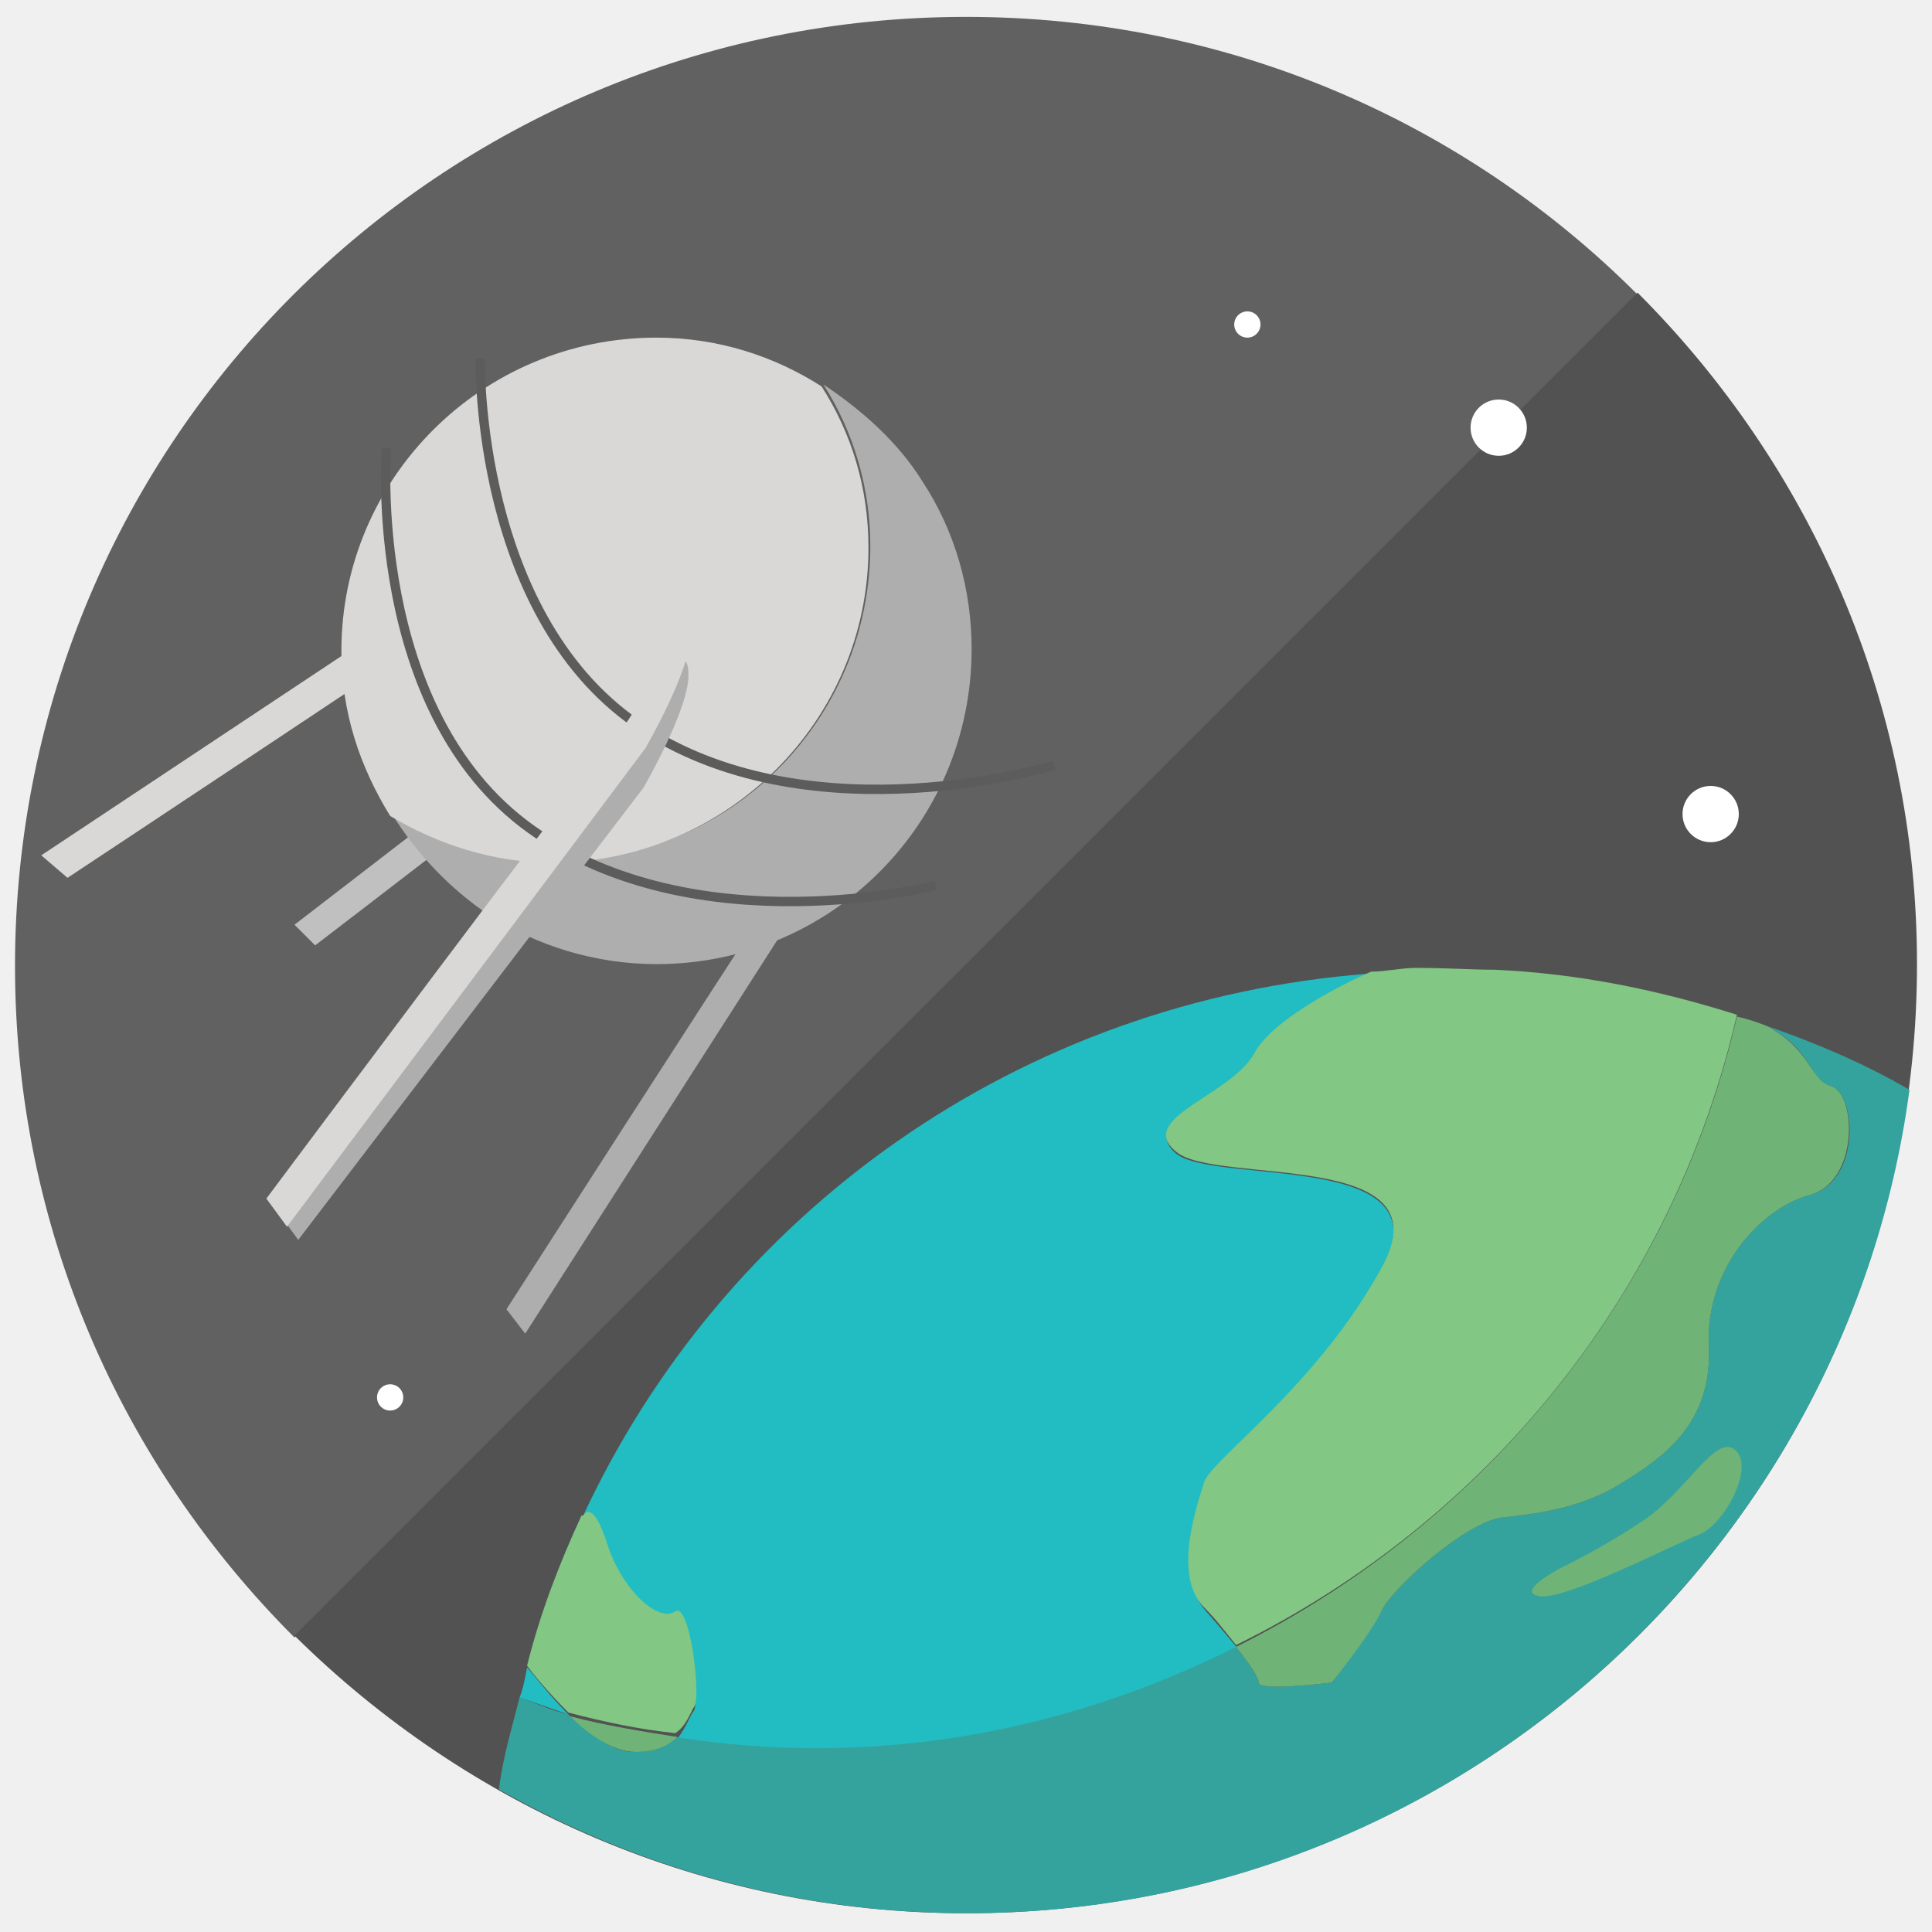
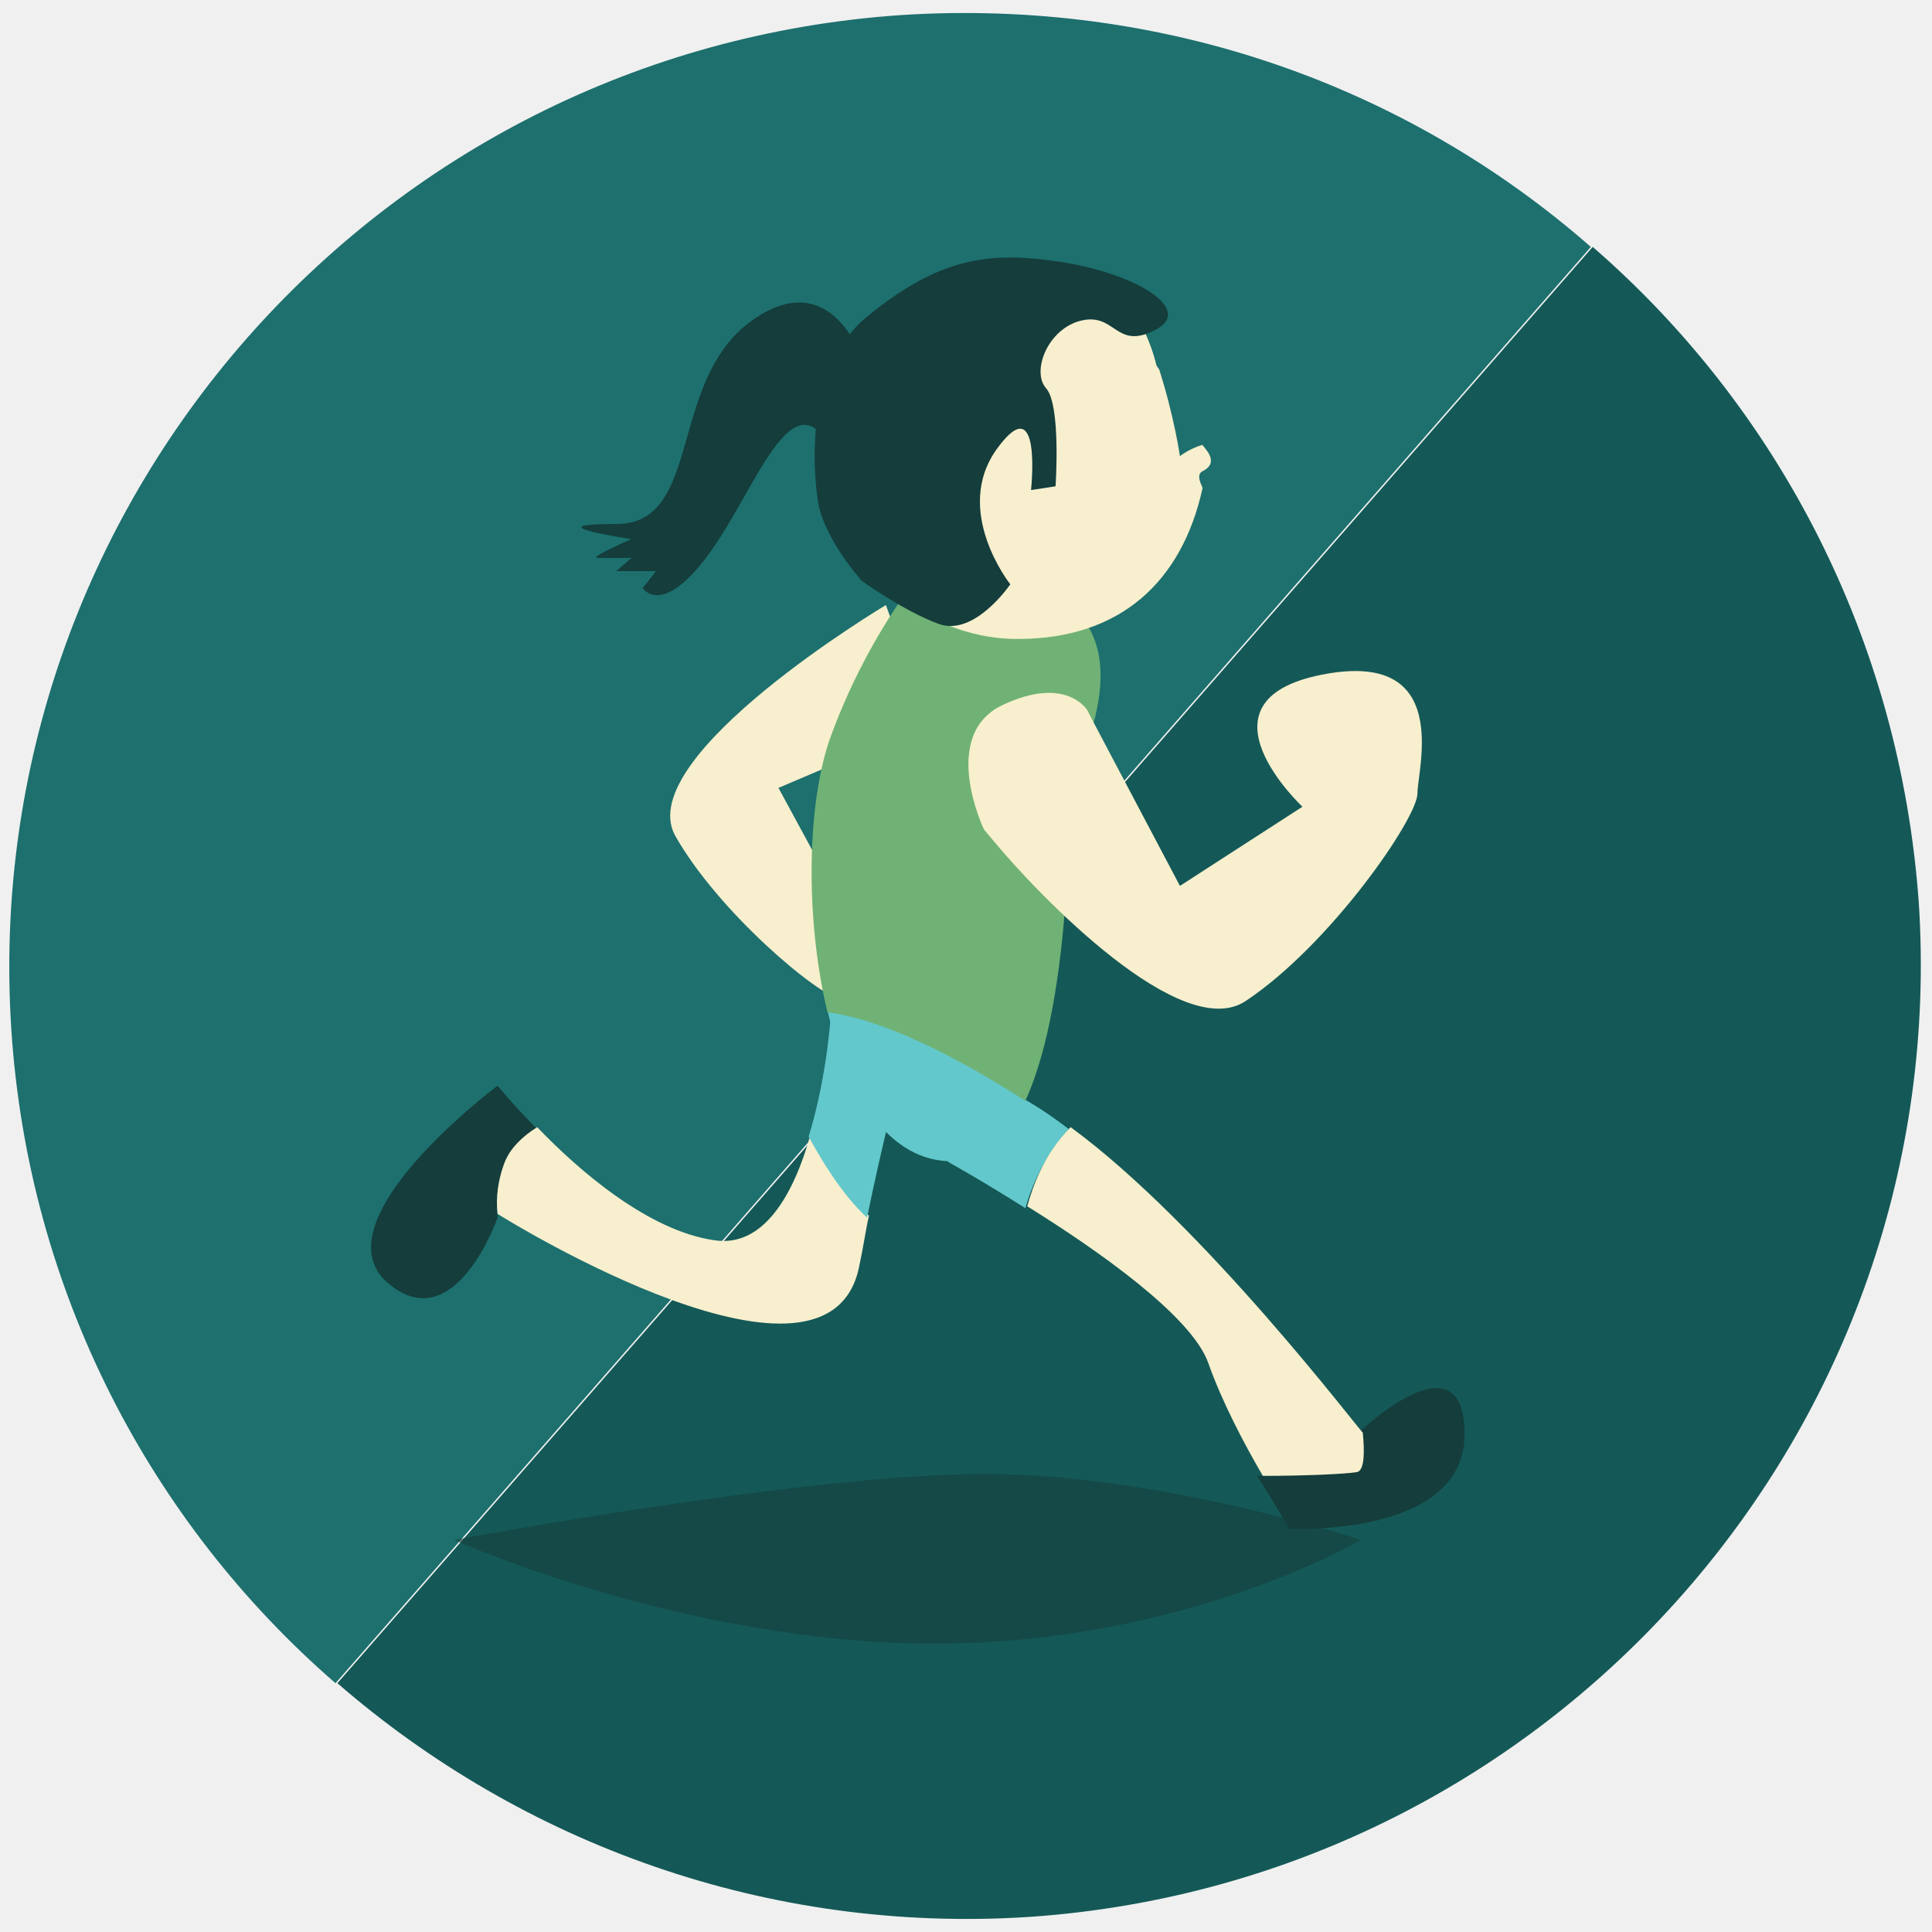
- <svg xmlns="http://www.w3.org/2000/svg" width="103px" height="103px" viewBox="0 0 103 103" version="1.1">
-   <defs />
-   <g id="Page-1" stroke="none" stroke-width="1" fill="none" fill-rule="evenodd">
-     <g id="Badge_Inner">
-       <g id="Group">
-         <g id="Shape">
-           <path d="M51.5,0.9 C23.5,0.9 0.8,23.5 0.8,51.5 C0.8,65.5 6.5,78.1 15.7,87.3 L87.3,15.7 C78.1,6.5 65.5,0.9 51.5,0.9 L51.5,0.9 Z" fill="#616161" />
-           <path d="M87.3,15.6 L15.7,87.2 C24.9,96.3 37.5,102 51.5,102 C79.5,102 102.2,79.4 102.2,51.4 C102.2,37.4 96.5,24.8 87.3,15.6 L87.3,15.6 Z" fill="#525252" />
-         </g>
-         <path d="M41.9,44.1 C41.9,44.1 42.1,46.7 40.7,48.6 C39.4,50.5 27,69.8 27,69.8 L28,71.1 L41.9,49.4 C41.9,49.4 43.7,45.6 43.6,44 C43.4,42.6 41.9,44.1 41.9,44.1 L41.9,44.1 Z" id="Shape" fill="#AEAEAE" />
-         <path d="M32.3,29.7 C32.3,29.7 29.4,29.5 27.3,31 C25.2,32.5 3.6,46.8 3.6,46.8 L2.2,45.6 L26.3,29.6 C26.3,29.6 30.5,27.5 32.3,27.7 C34,27.9 32.3,29.7 32.3,29.7 L32.3,29.7 Z" id="Shape" fill="#D9D8D7" />
-         <path d="M40.1,34.2 C40.1,34.2 37.7,34 36,35.5 C34.3,37 16.8,50.4 16.8,50.4 L15.7,49.3 L35.3,34.2 C35.3,34.2 38.7,32.2 40.2,32.4 C41.5,32.6 40.1,34.2 40.1,34.2 L40.1,34.2 Z" id="Shape" fill="#C1C0C0" />
-         <g transform="translate(18, 18)" id="Shape">
-           <path d="M31.2,7.7 C29.9,5.6 28,3.9 25.9,2.5 C27.5,5 28.4,8 28.4,11.1 C28.4,20.4 20.9,27.9 11.6,27.9 C8.4,27.9 5.4,26.9 2.9,25.4 C4.2,27.5 6,29.4 8.1,30.8 C10.6,32.4 13.7,33.4 17,33.4 C26.3,33.4 33.8,25.9 33.8,16.6 C33.8,13.4 32.9,10.3 31.2,7.7 L31.2,7.7 Z" fill="#AEAEAE" />
-           <path d="M28.3,11.2 C28.3,8 27.4,5.1 25.8,2.6 C23.3,1 20.3,0 17,0 C7.7,0 0.2,7.5 0.2,16.7 C0.2,20 1.2,22.9 2.8,25.5 C5.3,27 8.3,28 11.5,28 C20.8,27.9 28.3,20.4 28.3,11.2 L28.3,11.2 Z" fill="#D9D8D7" />
-         </g>
-         <path d="M85.7,82 C85.7,82 87.8,80.4 89.6,78.5 C91.5,76.6 92.3,73.2 93.6,73.9 C94.8,74.6 93.8,77.9 92.7,78.6 C91.5,79.3 86.4,83.5 85,83.5 C83.6,83.6 85.7,82 85.7,82 L85.7,82 Z" id="Shape" fill="#9BCF81" />
-         <circle id="Oval" fill="#FFFFFF" cx="91.2" cy="43.4" r="1.5" />
-         <circle id="Oval" fill="#FFFFFF" cx="79.9" cy="22.8" r="1.5" />
-         <circle id="Oval" fill="#FFFFFF" cx="66.5" cy="17.3" r="0.7" />
-         <circle id="Oval" fill="#FFFFFF" cx="20.8" cy="74.5" r="0.7" />
-         <g transform="translate(26, 51)" id="Shape">
-           <path d="M38.2,28.1 C38.6,26.8 44.3,22.9 47.7,16.6 C51.1,10.3 38.8,12.2 36.7,10.5 C34.6,8.7 39.7,7.5 40.9,5.2 C41.9,3.3 45.7,1.5 47.1,0.9 C28.3,2.3 12.5,13.7 5,30 L5.1,30 C5.1,30 5.6,29.1 6.4,31.6 C7.2,34.2 9.2,35.6 10,35.1 C10.8,34.5 11.3,39.7 11,40.2 C10.8,40.4 10.6,41.1 10.1,41.7 C12.5,42.1 15,42.3 17.6,42.3 C25.7,42.3 33.2,40.2 40,36.9 C39.5,36.3 39,35.7 38.3,34.9 C36.6,33 37.8,29.4 38.2,28.1 L38.2,28.1 Z" fill="#21BDC2" />
-           <path d="M68.2,3.7 C70.7,5 70.5,6.7 71.6,6.9 C73,7.3 73.2,12 70.5,12.7 C67.9,13.4 64.9,16.6 65.1,20.8 C65.3,25 62.5,26.8 60.4,28.1 C58.3,29.4 56,29.7 54.1,29.9 C52.2,30.1 48.3,33.6 47.7,34.8 C47.1,36 45,38.7 45,38.7 C45,38.7 41.1,39.2 41.1,38.7 C41.1,38.4 40.6,37.7 39.9,36.8 C33.1,40.2 25.6,42.2 17.5,42.2 C15,42.2 12.5,42 10,41.6 C9.6,42.1 9,42.4 7.8,42.4 C6.6,42.4 5.4,41.4 4.3,40.4 C3.4,40.2 2.6,39.8 1.7,39.5 C1.3,41.1 0.8,42.7 0.6,44.4 C8,48.6 16.5,51 25.6,51 C51.3,51 72.5,31.8 75.8,7.1 C73.4,5.7 70.8,4.6 68.2,3.7 L68.2,3.7 Z" fill="#35A39D" />
-           <path d="M2.1,37.9 C2,38.4 1.9,39 1.7,39.5 C2.6,39.8 3.4,40.1 4.3,40.4 C3.2,39.3 2.4,38.2 2.1,37.9 L2.1,37.9 Z" fill="#21BDC2" />
-           <path d="M39.9,36.8 C40.6,37.7 41.1,38.4 41.1,38.7 C41.1,39.2 45,38.7 45,38.7 C45,38.7 47.1,36.1 47.7,34.8 C48.3,33.6 52.2,30.1 54.1,29.9 C56,29.7 58.3,29.4 60.4,28.1 C62.5,26.8 65.3,25 65.1,20.8 C64.9,16.6 67.9,13.4 70.5,12.7 C73.1,12 73,7.3 71.6,6.9 C70.5,6.6 70.6,5 68.2,3.7 C67.7,3.5 67.1,3.3 66.6,3.2 C63.2,17.9 53.3,30.1 39.9,36.8 L39.9,36.8 Z" fill="#70B376" />
-           <path d="M66.6,3.1 C62.5,1.8 58.2,0.9 53.7,0.7 C52.5,0.7 51.1,0.6 49.5,0.6 C48.7,0.6 47.9,0.8 47.1,0.8 C45.7,1.4 41.9,3.3 40.9,5.1 C39.7,7.4 34.5,8.6 36.7,10.4 C38.8,12.2 51.1,10.2 47.7,16.5 C44.3,22.8 38.7,26.7 38.2,28 C37.8,29.3 36.5,33 38.2,34.7 C38.9,35.4 39.4,36.1 39.9,36.7 C53.3,30.1 63.2,17.9 66.6,3.1 L66.6,3.1 Z" fill="#82C783" />
-           <path d="M7.9,42.4 C9.1,42.4 9.7,42 10.1,41.6 C8.2,41.3 6.3,41 4.4,40.5 C5.4,41.5 6.7,42.4 7.9,42.4 L7.9,42.4 Z" fill="#70B376" />
-           <path d="M11,40 C11.4,39.6 10.8,34.4 10,34.9 C9.2,35.5 7.3,34 6.4,31.4 C5.6,28.8 5.1,29.8 5.1,29.8 C5.1,29.8 5.1,29.8 5,29.8 C3.8,32.4 2.8,35 2.1,37.8 C2.3,38.1 3.2,39.2 4.3,40.3 C6.2,40.8 8.1,41.2 10,41.4 C10.6,41 10.8,40.3 11,40 L11,40 Z" fill="#82C783" />
-         </g>
-         <path d="M20.6,23.9 C20.6,23.9 19.5,37.9 28.3,44.2 C37.1,50.5 49.9,47.2 49.9,47.2" id="Shape" stroke="#5C5C5C" stroke-width="0.5" />
-         <path d="M25.6,19.1 C25.6,19.1 25.3,33.1 34.4,38.9 C43.5,44.7 56.2,40.8 56.2,40.8" id="Shape" stroke="#5C5C5C" stroke-width="0.5" />
-         <path d="M83.2,83.6 C83.2,83.6 85.5,82.5 87.7,81 C89.9,79.5 91.5,76.4 92.5,77.3 C93.6,78.2 91.9,81.3 90.6,81.8 C89.3,82.3 83.5,85.3 82.1,85.1 C80.7,84.9 83.2,83.6 83.2,83.6 L83.2,83.6 Z" id="Shape" fill="#70B376" />
-         <path d="M34.8,35.8 C34.8,35.8 34.8,38.9 33,41 C31.2,43 14.8,64.6 14.8,64.6 L15.9,66.1 L34.3,42 C34.3,42 36.8,37.7 36.7,35.9 C36.7,34.1 34.8,35.8 34.8,35.8 L34.8,35.8 Z" id="Shape" fill="#AEAEAE" />
-         <path d="M34.9,33.7 C34.9,33.7 34.9,36.8 33.1,38.9 C31.3,41 14.2,63.9 14.2,63.9 L15.3,65.4 L34.4,39.9 C34.4,39.9 36.9,35.6 36.8,33.8 C36.8,32 34.9,33.7 34.9,33.7 L34.9,33.7 Z" id="Shape" fill="#D9D8D7" />
-       </g>
-     </g>
+ <svg xmlns="http://www.w3.org/2000/svg" version="1.1" id="Layer_1" x="0px" y="0px" viewBox="-138.1 345 102.5 102.5" style="enable-background:new -138.1 345 102.5 102.5;" xml:space="preserve">
+   <style type="text/css">
+ 	.st0{fill:#1D706E;}
+ 	.st1{fill:#145957;}
+ 	.st2{opacity:0.6;fill:#143D3C;}
+ 	.st3{fill:#62C8CB;}
+ 	.st4{fill:#F7EFCD;}
+ 	.st5{fill:#143D3C;}
+ 	.st6{fill:#70B275;}
+ </style>
+   <g>
+     <path class="st0" d="M-90.3,345.8c-27.9,1.9-49,26-47.2,53.8c0.9,13.9,7.4,26.2,17.2,34.7l66.6-76.2   C-63.4,349.6-76.3,344.9-90.3,345.8z" />
+     <path class="st1" d="M-53.6,358.1l-66.6,76.2c9.8,8.5,22.8,13.3,36.7,12.4c27.9-1.9,49-26,47.2-53.8   C-37.3,378.9-43.8,366.6-53.6,358.1z" />
  </g>
+   <path class="st2" d="M-114,426.7c0,0,12.2,5.5,25.5,5.5s22.6-5.5,22.6-5.5s-10.6-3.5-20-3.5S-114,426.7-114,426.7z" />
+   <g>
+     <path class="st3" d="M-87.9,406.6c1.9,0.2,3.2-1.2,4.2-3.3c-4.9-3.2-8.3-4.4-10.5-4.7C-93.2,402.9-91.1,406.4-87.9,406.6z" />
+   </g>
+   <g>
+     <path class="st4" d="M-77.8,361.7c-0.5-0.5-1.1-0.9-1.8-1.2l2.9,4.1C-76.9,363.6-77.3,362.7-77.8,361.7z" />
+   </g>
+   <path class="st5" d="M-66,421c0.2,0.9,0.2,1.9-0.4,2.1c-0.6,0.1-2.7,0.2-5,0.2c1,1.6,1.7,2.8,1.7,2.8s9.3,0.5,9.3-5  C-60.4,415.9-65.5,420.5-66,421z" />
+   <path class="st5" d="M-111.3,406.7c0.3-0.7,0.9-1.3,1.7-1.8c-1.3-1.3-2.1-2.3-2.1-2.3s-9.5,7.1-5.9,10.4c3.6,3.2,5.9-3.4,5.9-3.4  s0,0,0,0C-111.8,408.7-111.7,407.7-111.3,406.7z" />
+   <g>
+     <path class="st4" d="M-100.2,410.8c-3.5-0.5-7.2-3.7-9.4-6c-0.8,0.5-1.4,1.1-1.7,1.8c-0.4,1-0.5,2-0.4,2.8   c0.6,0.4,17.7,10.9,19.2,2.7c0.2-0.9,0.3-1.7,0.5-2.6c-1.4-1.4-2.5-3.2-3.1-4.3C-96,408.4-97.6,411.2-100.2,410.8z" />
+     <path class="st3" d="M-94,398.6c0,0-0.2,3.5-1.2,6.7c0.6,1.1,1.7,3,3.1,4.3c1.5-7.3,3.4-13.6,3.4-13.6L-94,398.6z" />
+   </g>
+   <g>
+     <path class="st3" d="M-87.2,402.2c-7-0.2-0.5,4.5-0.5,4.5s1.8,1,4,2.4c0.3-1.1,1-2.8,2.3-4.2C-83.5,403.3-85.5,402.2-87.2,402.2z" />
+     <path class="st4" d="M-65.8,421C-65.9,421.1-65.9,421.1-65.8,421c-0.1,0-8.4-11-15.5-16.2c-1.4,1.4-2,3.1-2.3,4.2   c3.7,2.3,8.7,5.8,9.6,8.3c0.7,2,1.9,4.3,2.9,6c2.3,0,4.4-0.1,5-0.2C-65.7,423-65.7,422-65.8,421z" />
+   </g>
+   <path class="st4" d="M-91.1,377.1c0,0-13.4,8-11.2,12.2c2.3,4.1,7.7,8.6,8.8,8.7c1.1,0.1,6.5,2.3,5.9-3.9s-6-1.4-6-1.4l-3.2-5.9  l8-3.4" />
+   <path class="st6" d="M-81.4,386.6c0,0,3.8-6.6,0-9.5c-3.7-3-3.7-3-3.7-3l-2.8-0.3c0,0-3.7,3.7-6.1,10.2c-1.3,3.5-1.4,9.7-0.2,14.7  c2.2,0.3,5.5,1.5,10.5,4.7C-81.1,397.7-81.4,386.6-81.4,386.6z" />
+   <path class="st4" d="M-75.5,369.2c0,0-0.3-2.1-1.1-4.6l-2.9-4.1c-1.4-0.7-2.9-1.2-4.6-1.2c-5.4,0-9.8,4.4-9.8,9.8s4.4,9.8,9.8,9.8  c5.4,0,8.7-3,9.8-8c0-0.1-0.4-0.7,0-0.9c1-0.5,0-1.3,0-1.4C-75,368.8-75.5,369.2-75.5,369.2z" />
+   <path class="st5" d="M-92.4,375.8c0,0,2.2,1.6,4.1,2.3s3.8-2.1,3.8-2.1s-3.1-3.9-0.7-7.2c2.4-3.3,1.8,2.2,1.8,2.2l1.3-0.2  c0,0,0.3-4.3-0.5-5.2c-0.8-0.9,0.1-3.2,1.9-3.6c1.8-0.4,1.8,1.6,3.9,0.5s-1.1-3-5-3.6c-3.9-0.6-6.5-0.2-10.3,2.9  c-3.8,3.1-2.6,9.8-2.6,9.8S-94.6,373.2-92.4,375.8z" />
+   <path class="st4" d="M-85.9,389c0,0-2.4-5,1-6.6s4.5,0.3,4.5,0.3l0.2,0.4l4.7,8.9l6.5-4.2c0,0-6-5.6,1-7c7-1.4,5.1,5,5.1,6.3  s-4.6,8-9.1,11c-3.4,2.3-11-5.6-13.4-8.5L-85.9,389z" />
+   <path class="st5" d="M-92.1,364.7c0,0-1.6-5.9-6.1-2.7s-2.6,10.8-7.2,10.8s0.8,0.8,0.8,0.8s-2.3,1-1.8,1s1.8,0,1.8,0l-0.8,0.7h2.1  l-0.7,0.9c0,0,1,1.6,3.5-1.8s4.4-9.5,6.5-5.6" />
</svg>
